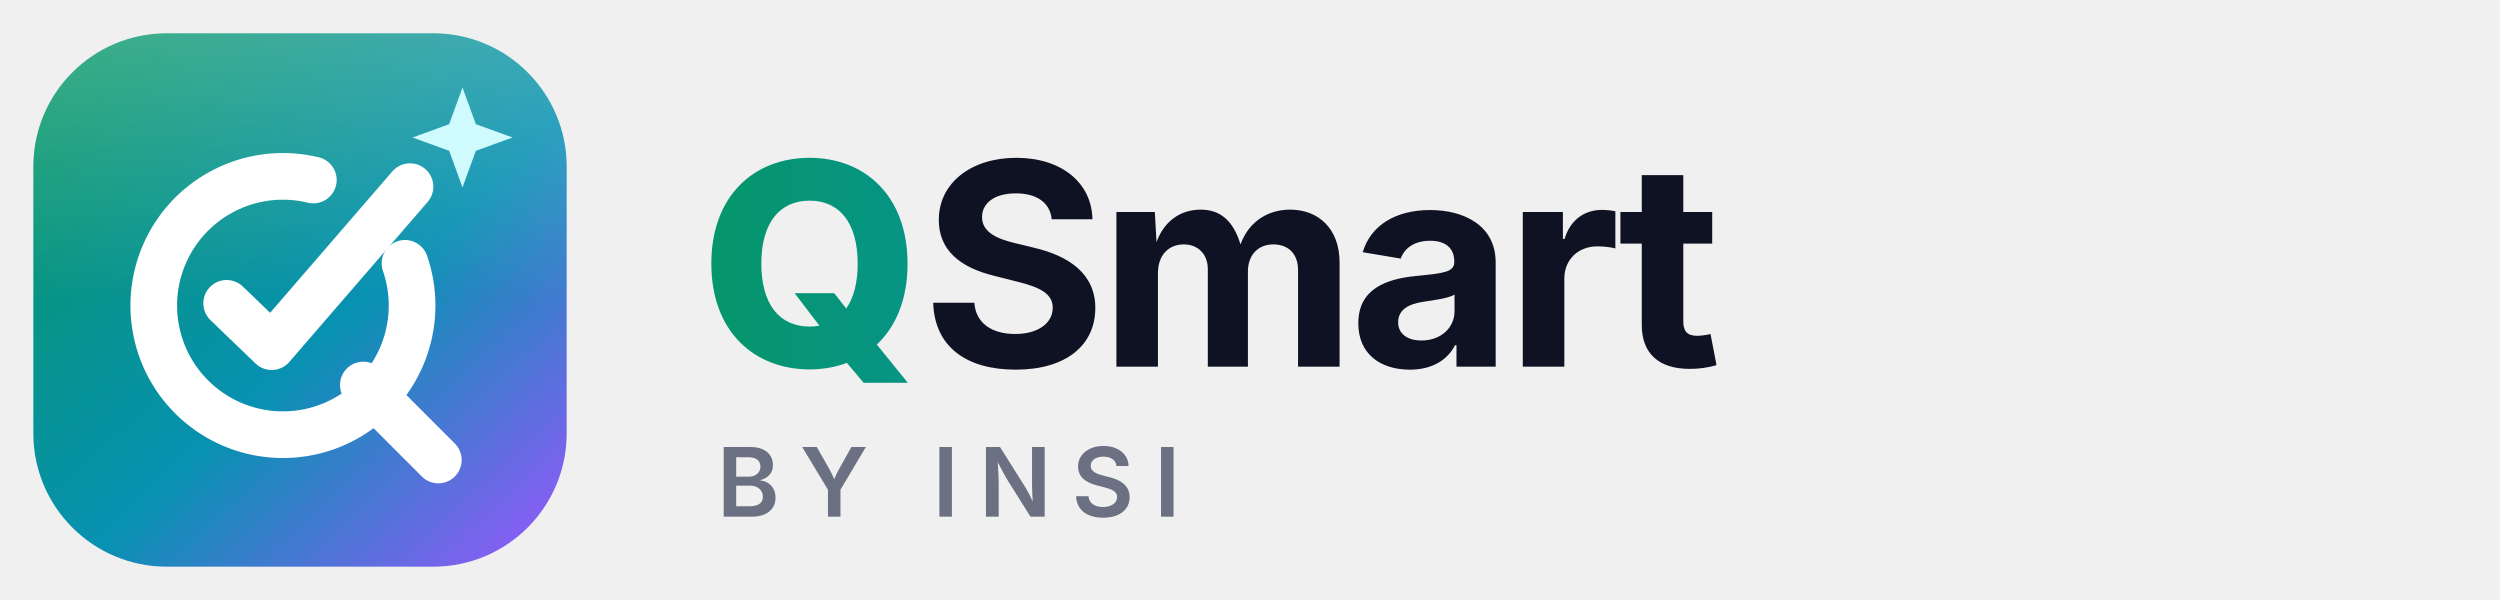
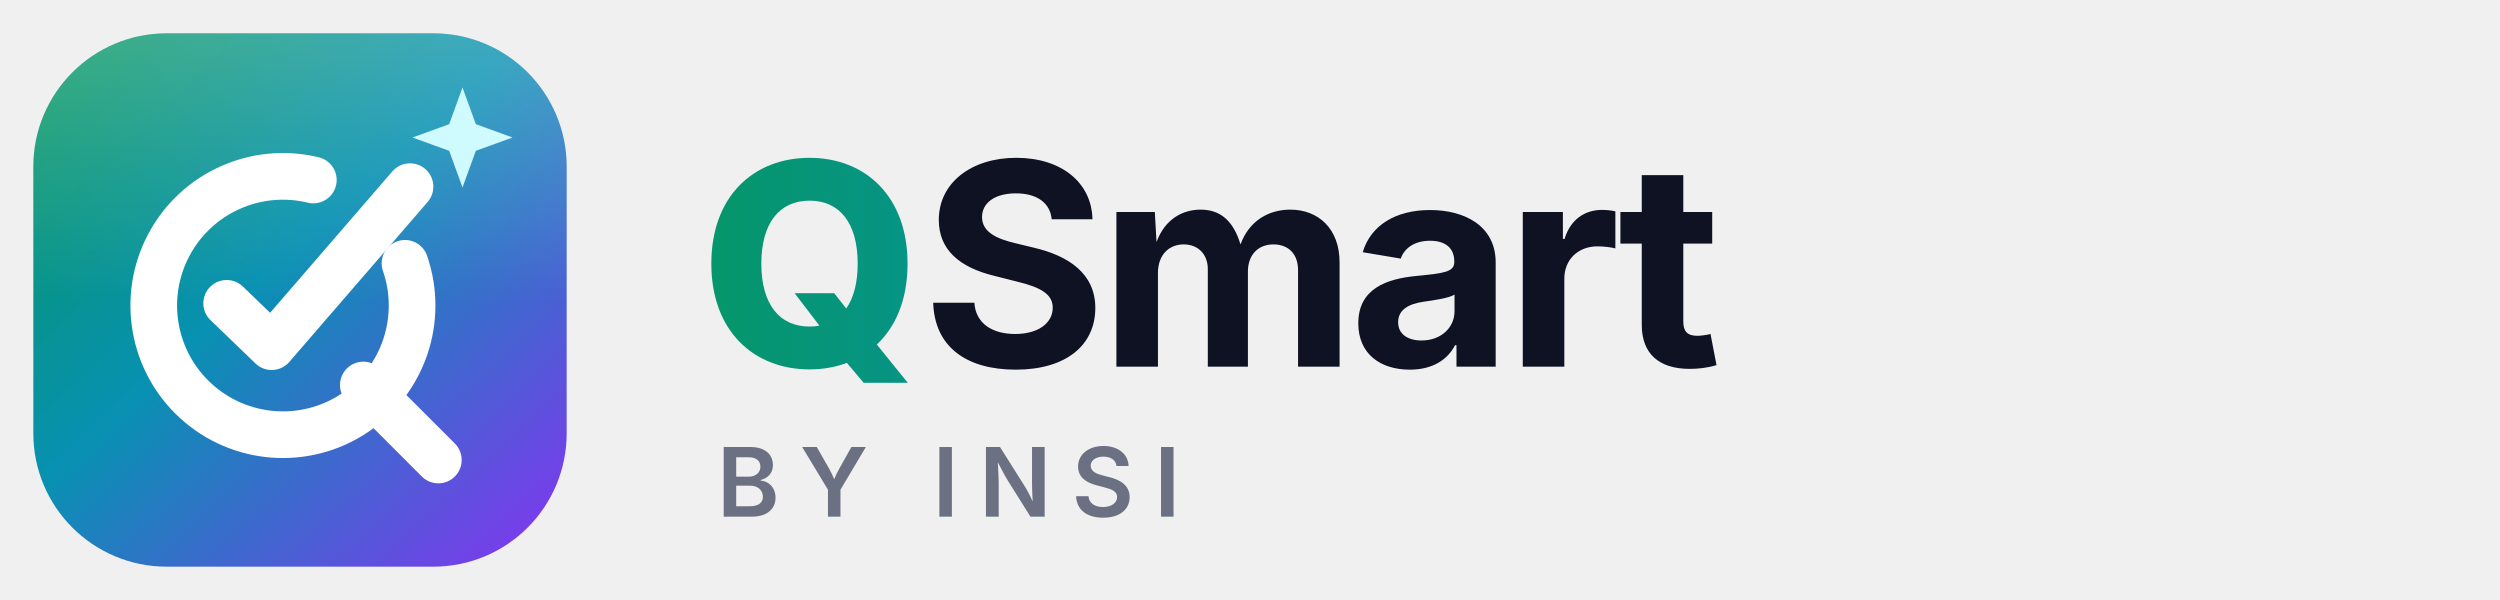
<svg xmlns="http://www.w3.org/2000/svg" viewBox="0 0 300 72" role="img" aria-label="QSmart by Insi">
  <defs>
    <linearGradient id="qs-g" x1="6" y1="4" x2="60" y2="62" gradientUnits="userSpaceOnUse">
      <stop offset="0" stop-color="#059669" />
-       <stop offset="0.55" stop-color="#0891B2" />
-       <stop offset="1" stop-color="#8B5CF6" />
+       <stop offset="0.42" stop-color="#0891B2" />
+       <stop offset="1" stop-color="#7C3AED" />
    </linearGradient>
    <linearGradient id="qs-b" x1="0" y1="0" x2="0" y2="64" gradientUnits="userSpaceOnUse">
      <stop offset="0" stop-color="#FFFFFF" stop-opacity=".22" />
      <stop offset=".5" stop-color="#FFFFFF" stop-opacity="0" />
    </linearGradient>
    <linearGradient id="qs-t" x1="84" y1="0" x2="150" y2="0" gradientUnits="userSpaceOnUse">
      <stop offset="0" stop-color="#059669" />
      <stop offset="1" stop-color="#0891B2" />
    </linearGradient>
  </defs>
  <g transform="translate(4 4)">
    <rect width="64" height="64" rx="16" fill="url(#qs-g)" />
    <rect width="64" height="64" rx="16" fill="url(#qs-b)" />
    <path d="M44.6 27.6 A15.5 15.5 0 1 1 33.6 17.6" fill="none" stroke="#FFFFFF" stroke-width="5.6" stroke-linecap="round" />
    <path d="M39.6 42.2 L48.6 51.2" fill="none" stroke="#FFFFFF" stroke-width="5.6" stroke-linecap="round" />
    <path d="M23.2 32.4 L28.6 37.6 L45.2 18.4" fill="none" stroke="#FFFFFF" stroke-width="5.6" stroke-linecap="round" stroke-linejoin="round" />
    <path d="M51.5 6.5 L53.1 10.9 L57.5 12.5 L53.1 14.1 L51.5 18.5 L49.9 14.1 L45.5 12.5 L49.9 10.9 Z" fill="#CFFAFE" />
  </g>
  <text x="84" y="44" font-family="Inter, 'Segoe UI', Arial, sans-serif" font-size="34" font-weight="800" letter-spacing="-1" fill="url(#qs-t)">Q<tspan fill="#0F1222" font-weight="700">Smart</tspan>
  </text>
  <text x="86" y="62" font-family="Inter, 'Segoe UI', Arial, sans-serif" font-size="11.5" font-weight="600" letter-spacing="2.4" fill="#6B7083">BY INSI</text>
</svg>
